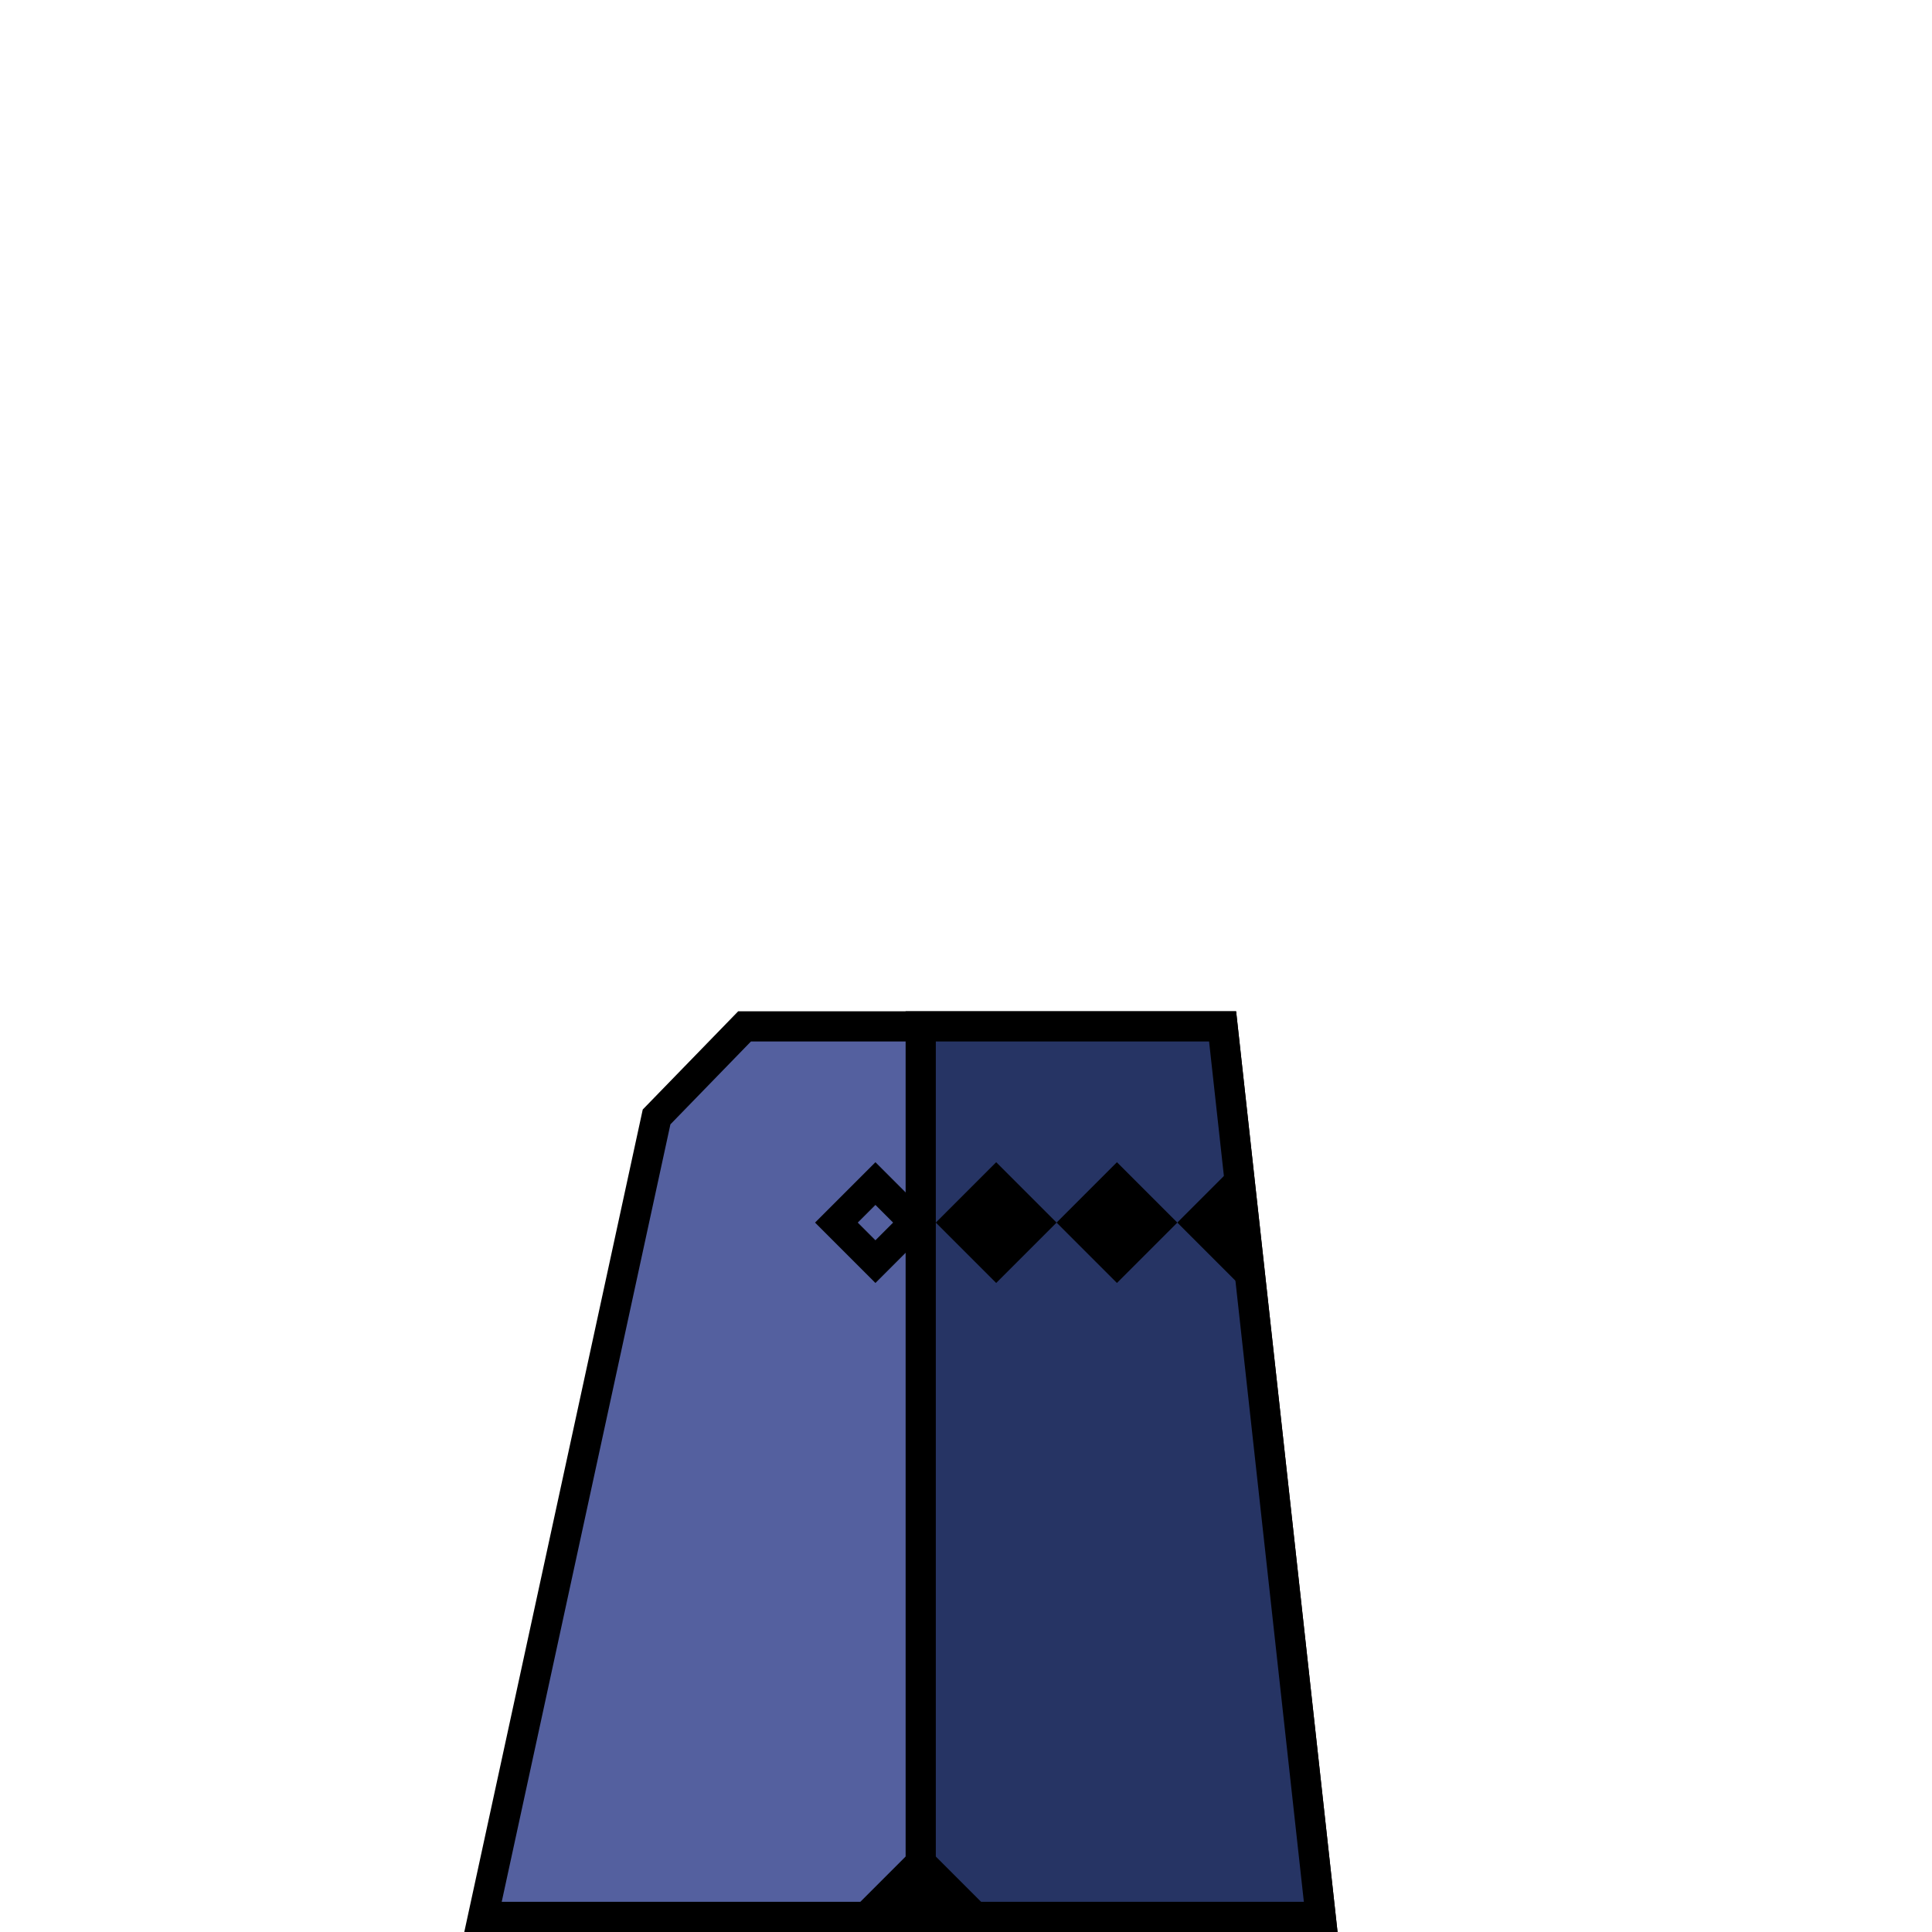
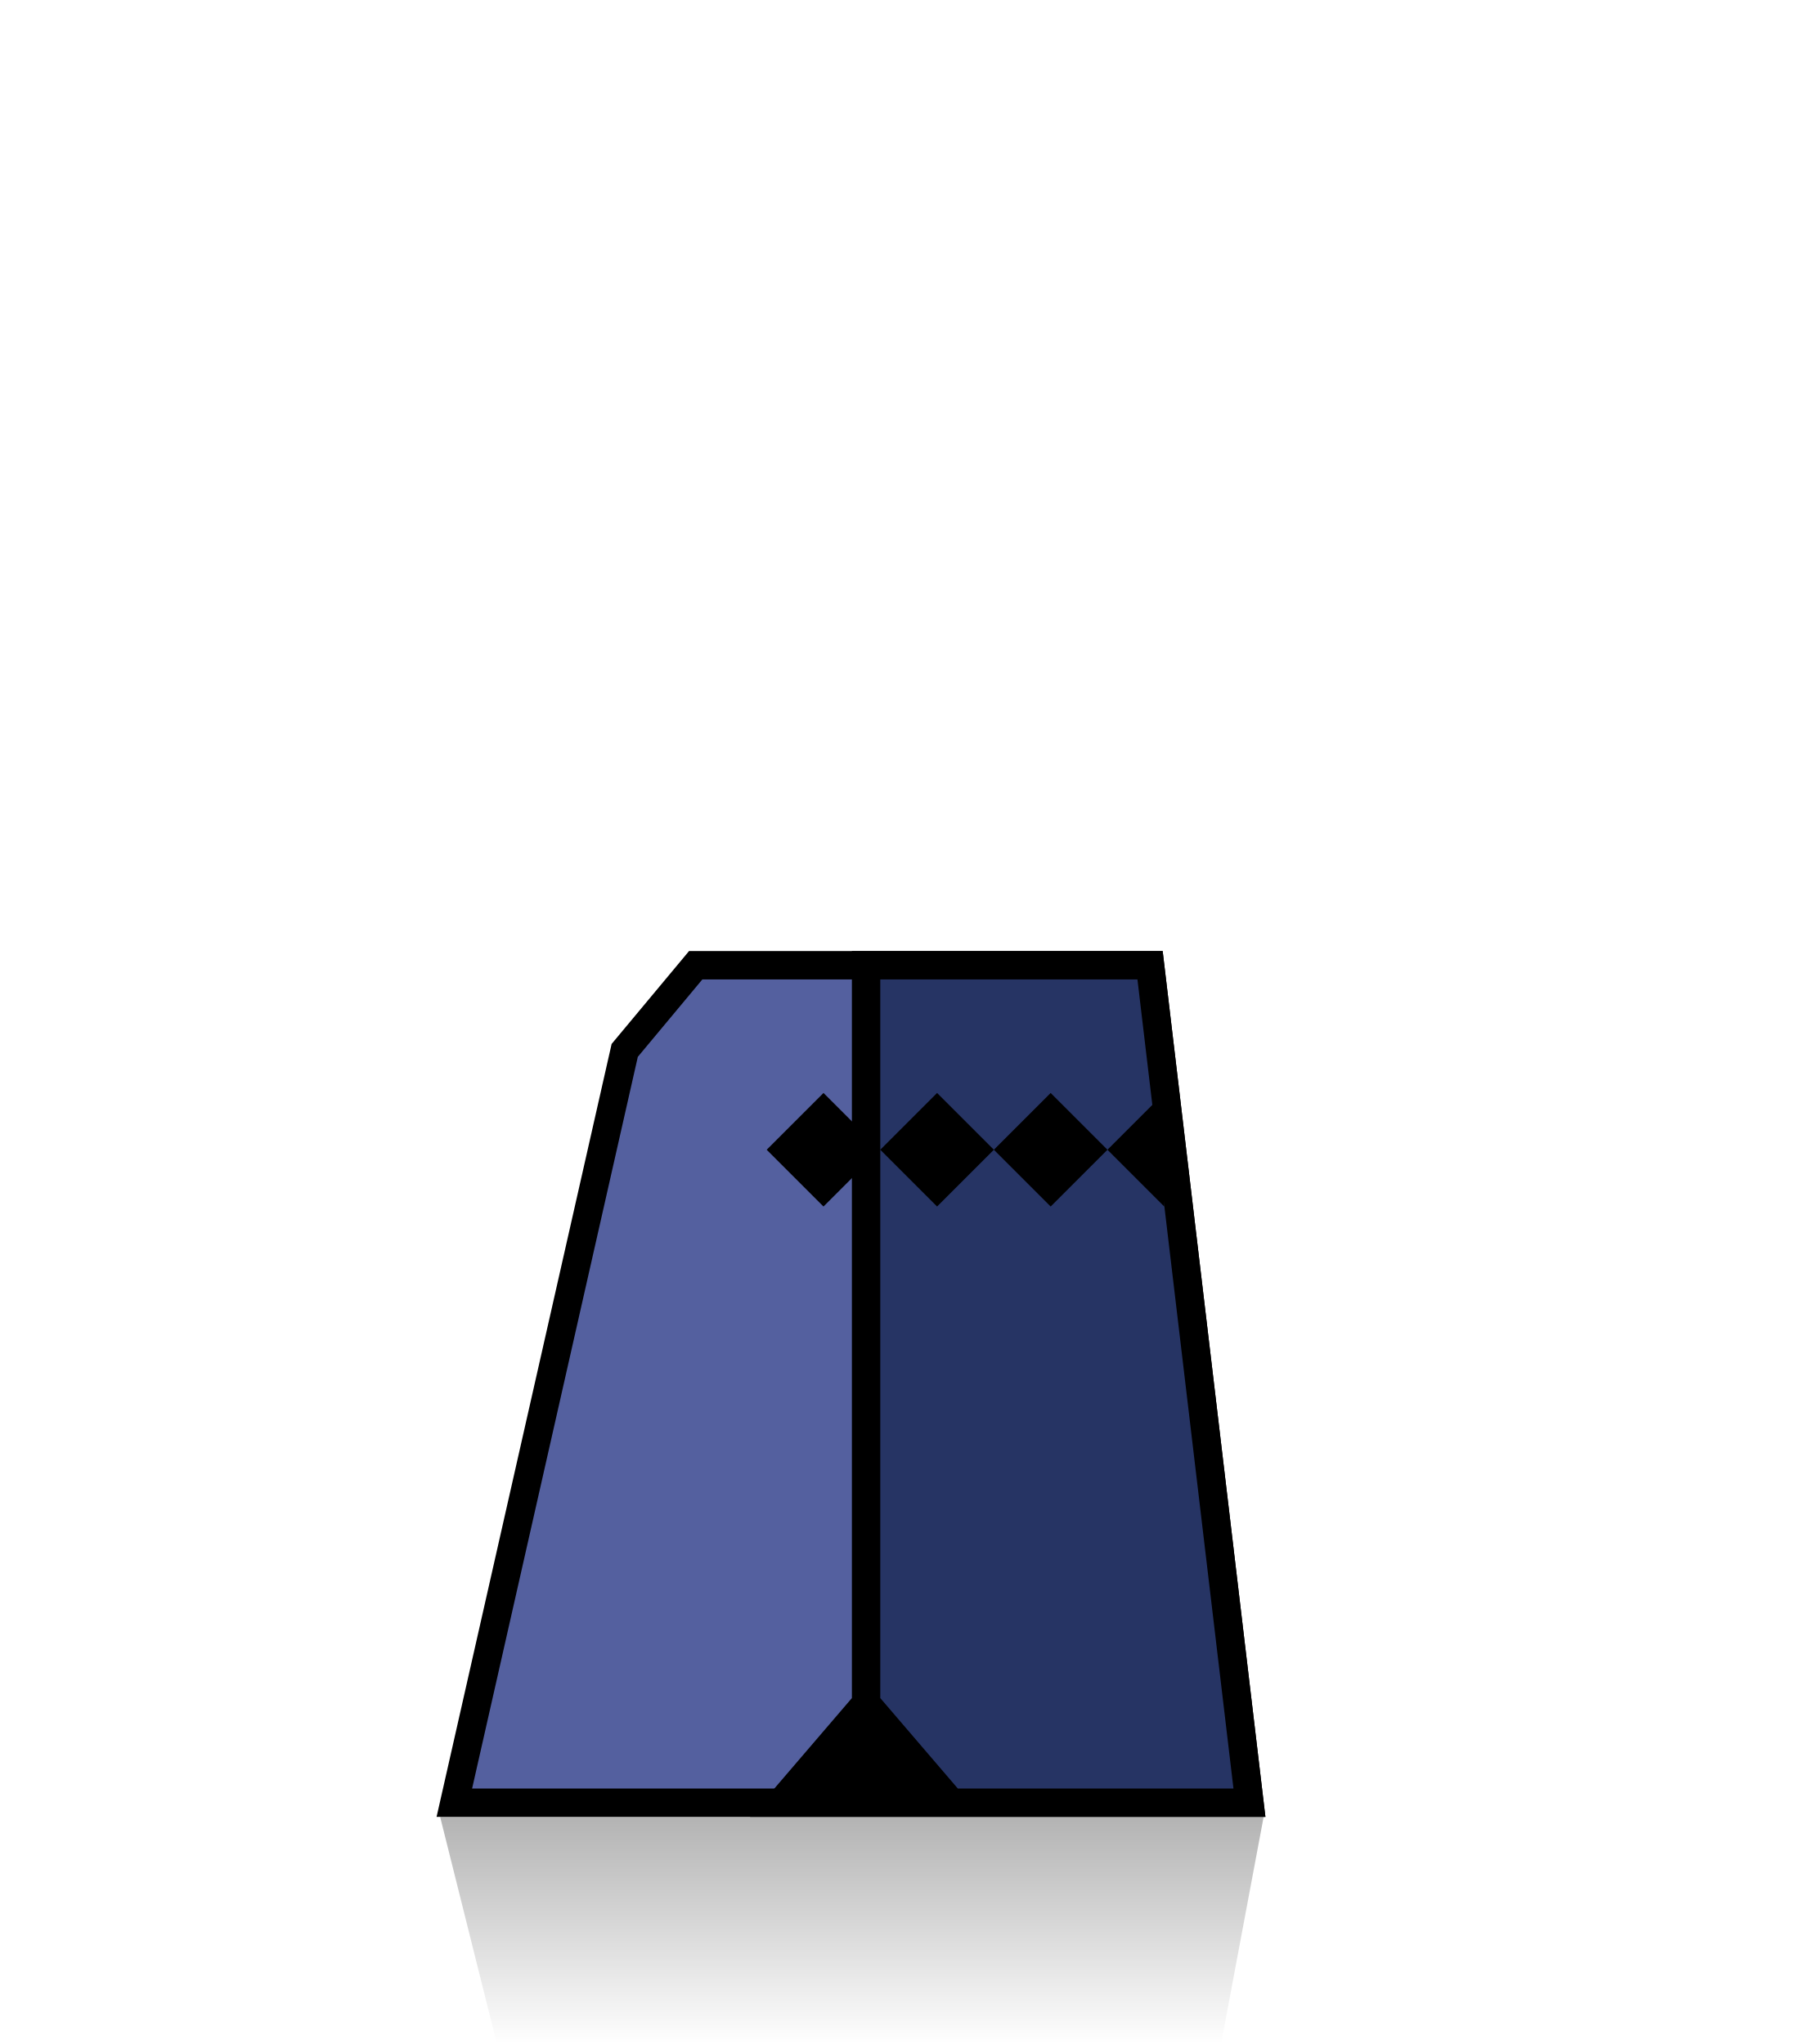
- <svg xmlns="http://www.w3.org/2000/svg" width="128" height="128" viewBox="0 0 128 128" fill="none">
-   <path d="M81 68H49.33L43.5 74L32 127H57.875H87.5L81 68Z" fill="#54609F" stroke="black" stroke-width="2" />
-   <path d="M81 68H61L61 127H57.875H87.5L81 68Z" fill="#263464" stroke="black" stroke-width="2" />
+ <svg xmlns="http://www.w3.org/2000/svg" width="128" height="144" viewBox="0 0 128 144" fill="none">
+   <path d="M81 68H49L44 74L32 127H88L81 68Z" fill="#54609F" stroke="black" stroke-width="2" />
+   <path fill-rule="evenodd" clip-rule="evenodd" d="M88 127L81 68H61V120L67 127H88Z" fill="#263464" />
+   <path d="M61 120L55 127H67L61 120Z" fill="black" />
+   <path d="M61 120V68H81L88 127H67M61 120L55 127H67M61 120L67 127" stroke="black" stroke-width="2" />
+   <path d="M55.414 81L58 78.414L60.586 81L58 83.586L55.414 81Z" fill="black" stroke="black" stroke-width="2" />
+   <path d="M63.414 81L66 78.414L68.586 81L66 83.586L63.414 81Z" fill="black" stroke="black" stroke-width="2" />
  <path d="M71.414 81L74 78.414L76.586 81L74 83.586L71.414 81Z" fill="black" stroke="black" stroke-width="2" />
  <path d="M81 79.414V82.586L79.414 81L81 79.414Z" stroke="black" stroke-width="2" />
-   <path d="M63.414 81L66 78.414L68.586 81L66 83.586L63.414 81Z" fill="black" stroke="black" stroke-width="2" />
-   <path d="M55.414 81L58 78.414L60.586 81L58 83.586L55.414 81Z" stroke="black" stroke-width="2" />
-   <path d="M61 122L67 128H55L61 122Z" fill="black" />
+   <path opacity="0.3" d="M35 144H86L89 128H31L35 144Z" fill="url(#paint0_linear_3512_16119)" />
+   <defs>
+     <linearGradient id="paint0_linear_3512_16119" x1="61" y1="128" x2="61" y2="144" gradientUnits="userSpaceOnUse">
+       <stop />
+       <stop offset="1" stop-opacity="0" />
+     </linearGradient>
+   </defs>
</svg>
